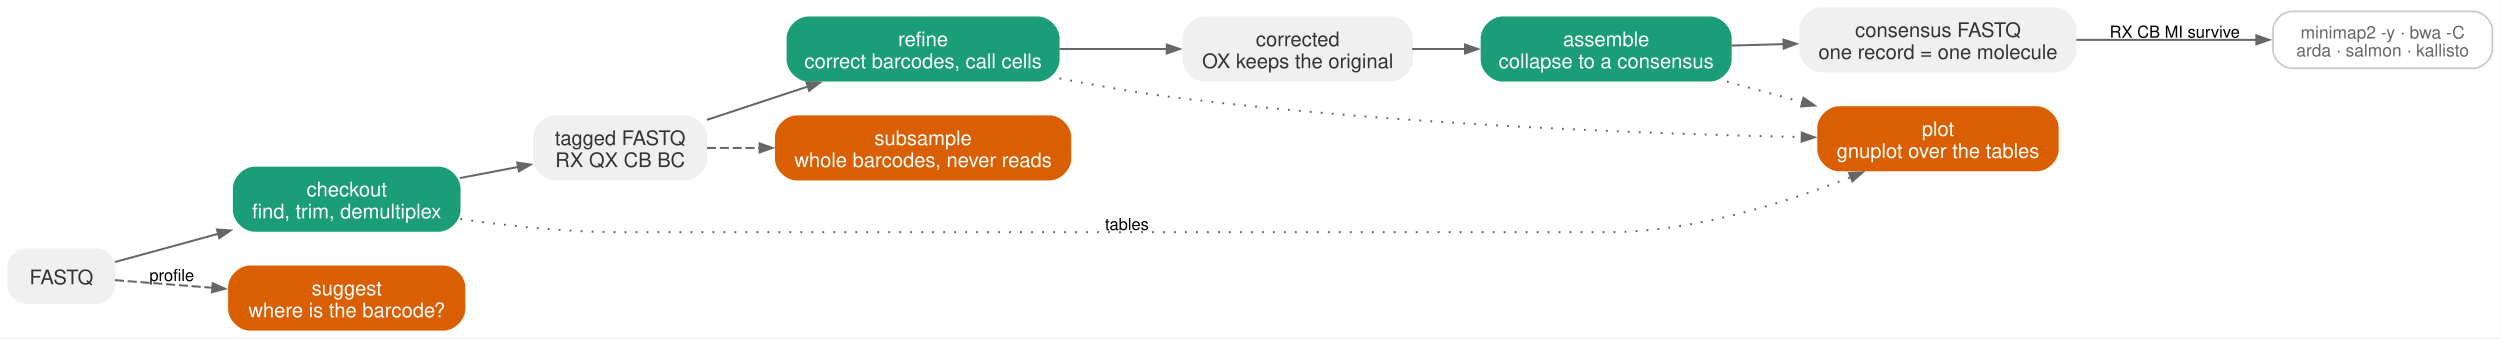
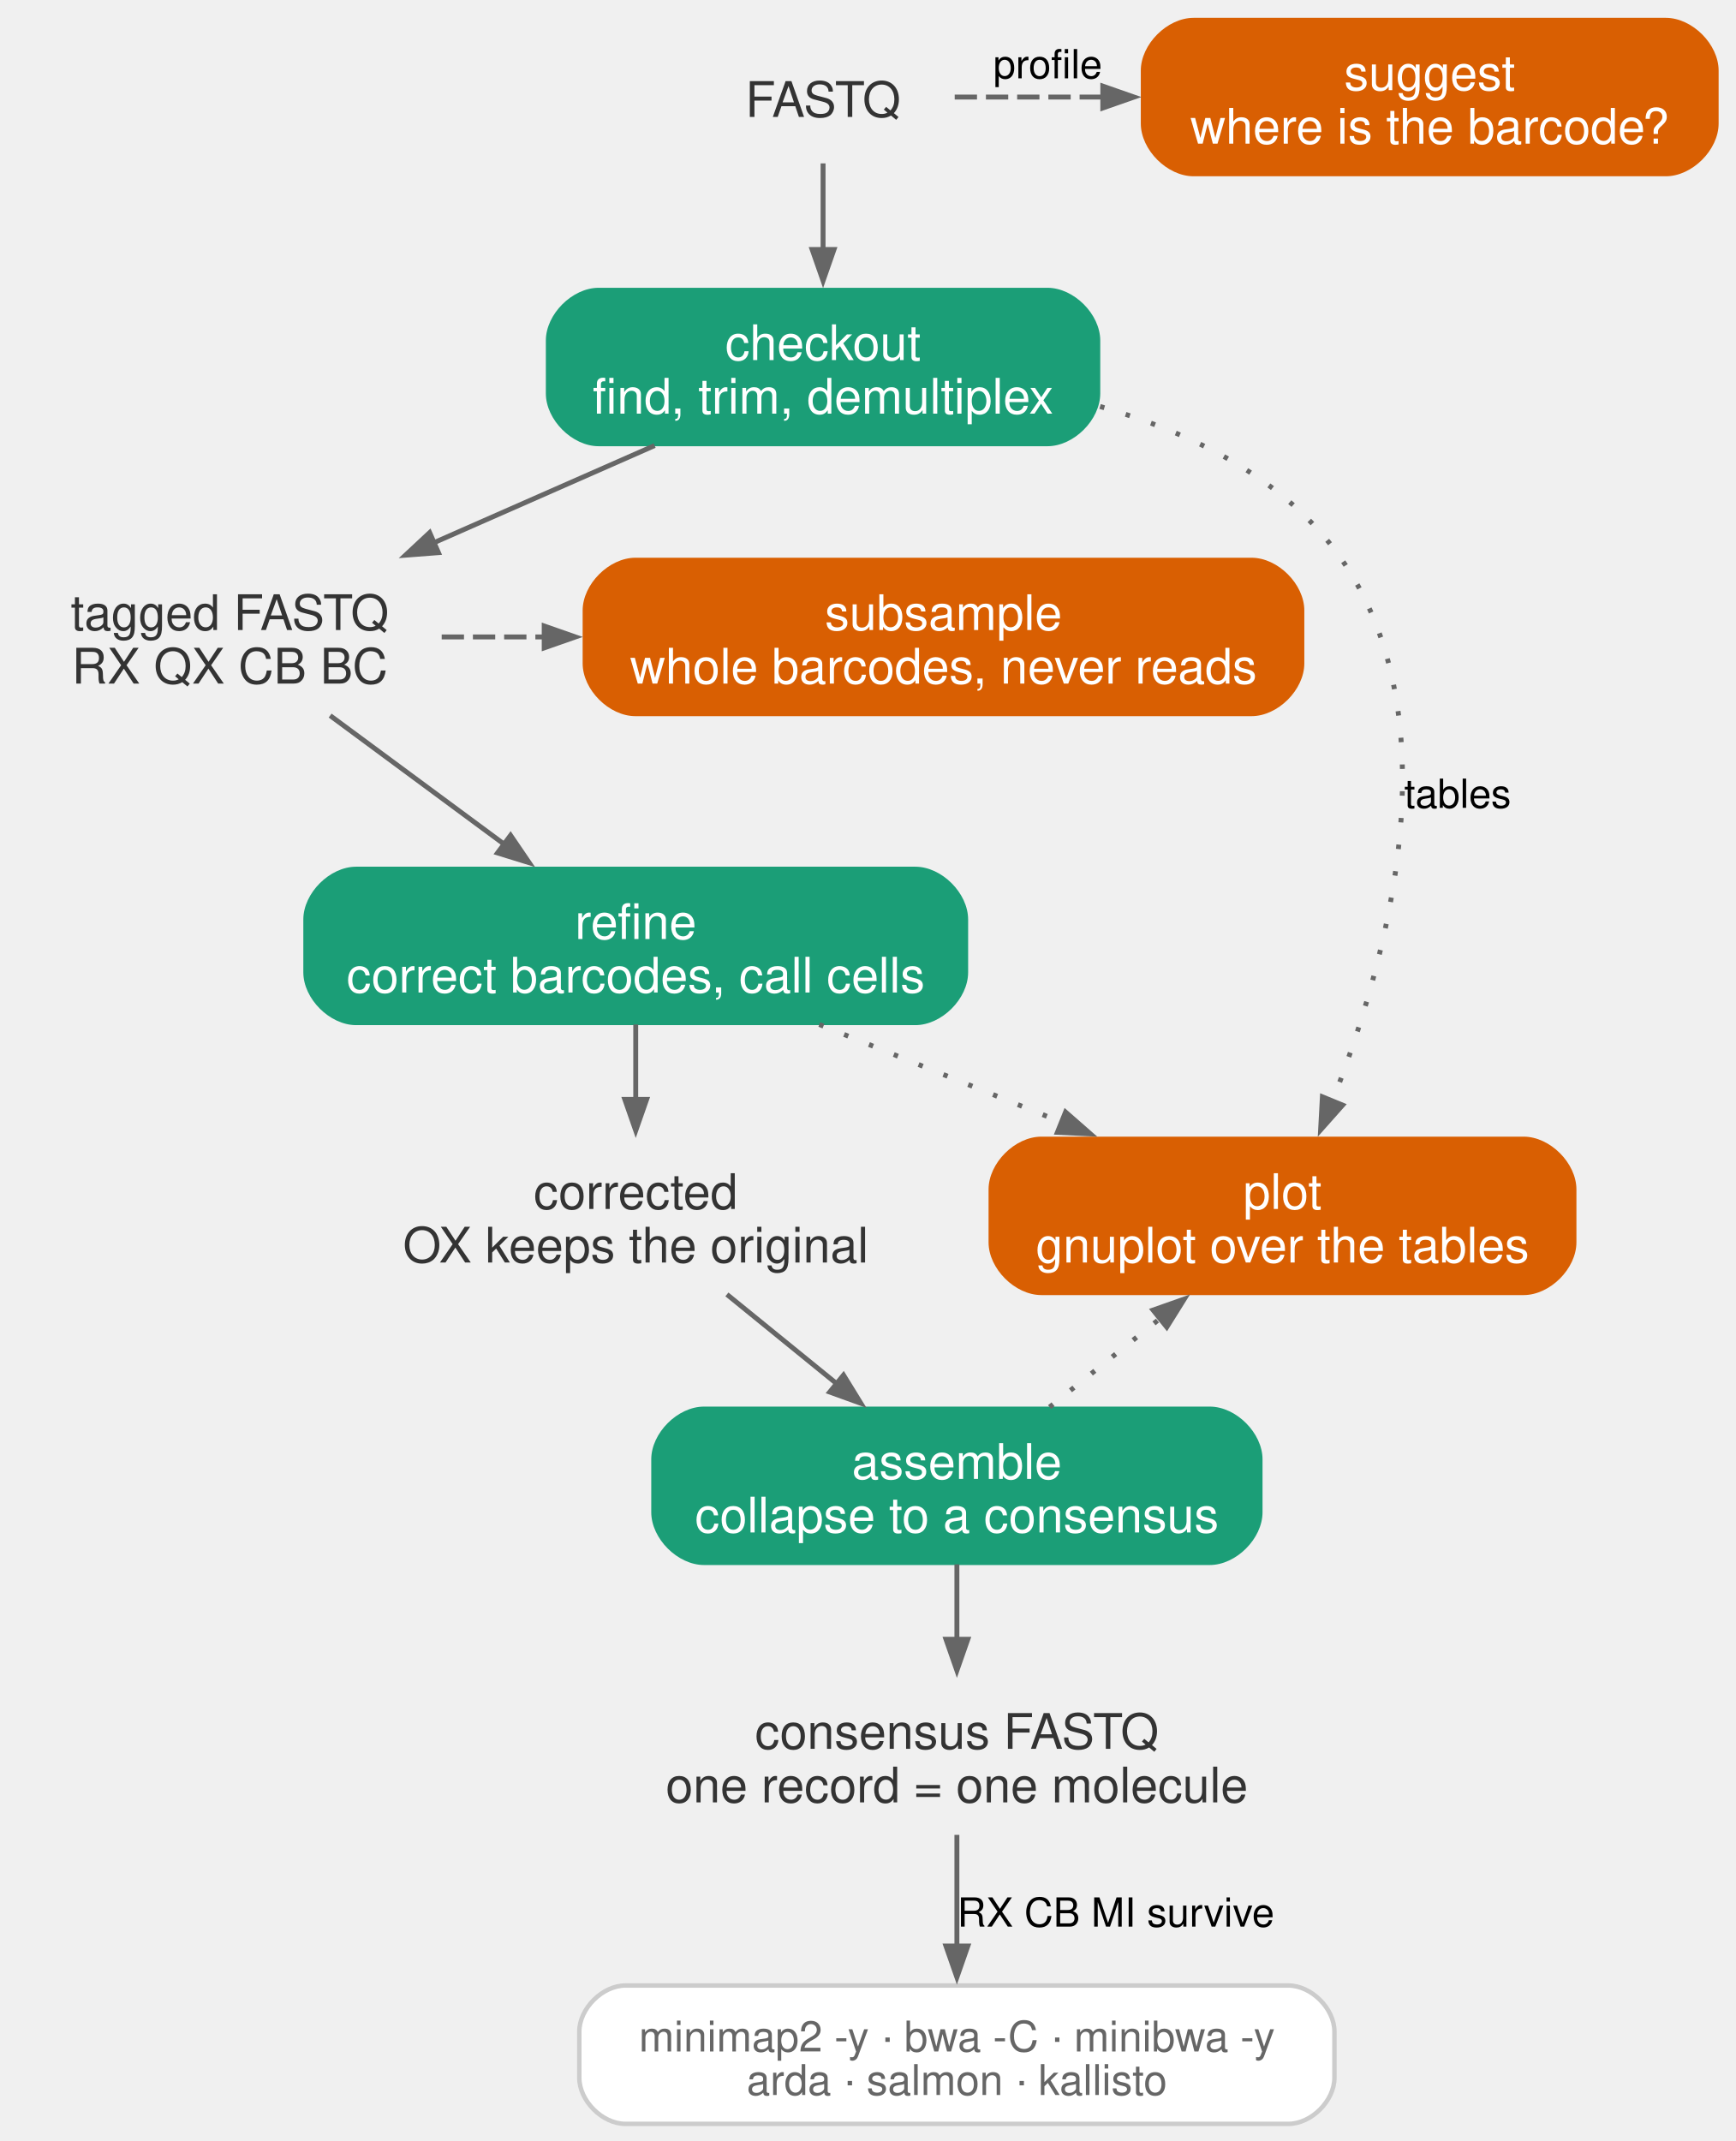
- <svg xmlns="http://www.w3.org/2000/svg" width="1365pt" height="185pt" viewBox="0.00 0.00 1365.00 185.00">
-   <g id="graph0" class="graph" transform="scale(1 1) rotate(0) translate(4 180.52)">
-     <polygon fill="white" stroke="none" points="-4,4 -4,-180.52 1360.82,-180.52 1360.82,4 -4,4" />
+ <svg xmlns="http://www.w3.org/2000/svg" width="389pt" height="480pt" viewBox="0.00 0.00 389.00 480.00">
+   <g id="graph0" class="graph" transform="scale(1 1) rotate(0) translate(4 476.16)">
    <g id="node1" class="node">
-       <path fill="#f0f0f0" stroke="black" stroke-width="0" d="M48.96,-44.88C48.96,-44.88 10.08,-44.88 10.08,-44.88 5.04,-44.88 0,-39.84 0,-34.8 0,-34.8 0,-24.72 0,-24.72 0,-19.68 5.04,-14.64 10.08,-14.64 10.08,-14.64 48.96,-14.64 48.96,-14.64 54,-14.64 59.04,-19.68 59.04,-24.72 59.04,-24.72 59.04,-34.8 59.04,-34.8 59.04,-39.84 54,-44.88 48.96,-44.88" />
-       <text xml:space="preserve" text-anchor="middle" x="29.52" y="-25.31" font-family="Helvetica,sans-Serif" font-size="11.00" fill="#333333">FASTQ</text>
+       <path fill="#f0f0f0" stroke="black" stroke-width="0" d="M199.96,-469.52C199.96,-469.52 161.08,-469.52 161.08,-469.52 156.04,-469.52 151,-464.48 151,-459.44 151,-459.44 151,-449.36 151,-449.36 151,-444.32 156.04,-439.28 161.08,-439.28 161.08,-439.28 199.96,-439.28 199.96,-439.28 205,-439.28 210.04,-444.32 210.04,-449.36 210.04,-449.36 210.04,-459.44 210.04,-459.44 210.04,-464.48 205,-469.52 199.96,-469.52" />
+       <text xml:space="preserve" text-anchor="middle" x="180.52" y="-449.95" font-family="Helvetica,sans-Serif" font-size="11.00" fill="#333333">FASTQ</text>
    </g>
    <g id="node5" class="node">
-       <path fill="#1b9e77" stroke="black" stroke-width="0" d="M235.61,-89.52C235.61,-89.52 135,-89.52 135,-89.52 129.08,-89.52 123.16,-83.6 123.16,-77.68 123.16,-77.68 123.16,-65.84 123.16,-65.84 123.16,-59.92 129.08,-54 135,-54 135,-54 235.61,-54 235.61,-54 241.53,-54 247.45,-59.92 247.45,-65.84 247.45,-65.84 247.45,-77.68 247.45,-77.68 247.45,-83.6 241.53,-89.52 235.61,-89.52" />
-       <text xml:space="preserve" text-anchor="middle" x="185.31" y="-73.31" font-family="Helvetica,sans-Serif" font-size="11.00" fill="white">checkout</text>
-       <text xml:space="preserve" text-anchor="middle" x="185.31" y="-61.31" font-family="Helvetica,sans-Serif" font-size="11.00" fill="white">find, trim, demultiplex</text>
+       <path fill="#1b9e77" stroke="black" stroke-width="0" d="M230.82,-411.64C230.82,-411.64 130.21,-411.64 130.21,-411.64 124.29,-411.64 118.37,-405.72 118.37,-399.8 118.37,-399.8 118.37,-387.96 118.37,-387.96 118.37,-382.04 124.29,-376.12 130.21,-376.12 130.21,-376.12 230.82,-376.12 230.82,-376.12 236.74,-376.12 242.66,-382.04 242.66,-387.96 242.66,-387.96 242.66,-399.8 242.66,-399.8 242.66,-405.72 236.75,-411.64 230.82,-411.64" />
+       <text xml:space="preserve" text-anchor="middle" x="180.52" y="-395.43" font-family="Helvetica,sans-Serif" font-size="11.00" fill="white">checkout</text>
+       <text xml:space="preserve" text-anchor="middle" x="180.52" y="-383.43" font-family="Helvetica,sans-Serif" font-size="11.00" fill="white">find, trim, demultiplex</text>
    </g>
    <g id="edge1" class="edge">
-       <path fill="none" stroke="#666666" stroke-width="1.1" d="M58.73,-37.46C74.66,-41.81 95.32,-47.46 115.27,-52.91" />
-       <polygon fill="#666666" stroke="#666666" stroke-width="1.1" points="114.46,-55.22 121.86,-54.7 115.75,-50.5 114.46,-55.22" />
+       <path fill="none" stroke="#666666" stroke-width="1.1" d="M180.52,-439.53C180.52,-433.64 180.52,-426.58 180.52,-419.83" />
+       <polygon fill="#666666" stroke="#666666" stroke-width="1.1" points="182.97,-420.23 180.52,-413.23 178.07,-420.23 182.97,-420.23" />
    </g>
    <g id="node8" class="node">
-       <path fill="#d95f02" stroke="black" stroke-width="0" d="M238.24,-35.52C238.24,-35.52 132.38,-35.52 132.38,-35.52 126.46,-35.52 120.54,-29.6 120.54,-23.68 120.54,-23.68 120.54,-11.84 120.54,-11.84 120.54,-5.92 126.46,0 132.38,0 132.38,0 238.24,0 238.24,0 244.16,0 250.08,-5.92 250.08,-11.84 250.08,-11.84 250.08,-23.68 250.08,-23.68 250.08,-29.6 244.16,-35.52 238.24,-35.52" />
-       <text xml:space="preserve" text-anchor="middle" x="185.31" y="-19.31" font-family="Helvetica,sans-Serif" font-size="11.00" fill="white">suggest</text>
-       <text xml:space="preserve" text-anchor="middle" x="185.31" y="-7.31" font-family="Helvetica,sans-Serif" font-size="11.00" fill="white">where is the barcode?</text>
+       <path fill="#d95f02" stroke="black" stroke-width="0" d="M369.45,-472.16C369.45,-472.16 263.59,-472.16 263.59,-472.16 257.67,-472.16 251.75,-466.24 251.75,-460.32 251.75,-460.32 251.75,-448.48 251.75,-448.48 251.75,-442.56 257.67,-436.64 263.59,-436.64 263.59,-436.64 369.45,-436.64 369.45,-436.64 375.37,-436.64 381.29,-442.56 381.29,-448.48 381.29,-448.48 381.29,-460.32 381.29,-460.32 381.29,-466.24 375.37,-472.16 369.45,-472.16" />
+       <text xml:space="preserve" text-anchor="middle" x="316.52" y="-455.95" font-family="Helvetica,sans-Serif" font-size="11.00" fill="white">suggest</text>
+       <text xml:space="preserve" text-anchor="middle" x="316.52" y="-443.95" font-family="Helvetica,sans-Serif" font-size="11.00" fill="white">where is the barcode?</text>
    </g>
    <g id="edge7" class="edge">
-       <path fill="none" stroke="#666666" stroke-width="1.1" stroke-dasharray="5,2" d="M58.73,-27.56C73.83,-26.38 93.2,-24.87 112.18,-23.39" />
-       <polygon fill="#666666" stroke="#666666" stroke-width="1.1" points="112.12,-25.85 118.9,-22.86 111.73,-20.97 112.12,-25.85" />
-       <text xml:space="preserve" text-anchor="middle" x="89.79" y="-27.08" font-family="Helvetica,sans-Serif" font-size="9.00">profile</text>
+       <path fill="none" stroke="#666666" stroke-width="1.1" stroke-dasharray="5,2" d="M210.03,-454.4C219.96,-454.4 231.53,-454.4 243.3,-454.4" />
+       <polygon fill="#666666" stroke="#666666" stroke-width="1.1" points="243.23,-456.85 250.23,-454.4 243.23,-451.95 243.23,-456.85" />
+       <text xml:space="preserve" text-anchor="middle" x="230.89" y="-458.6" font-family="Helvetica,sans-Serif" font-size="9.00">profile</text>
    </g>
    <g id="node2" class="node">
-       <path fill="#f0f0f0" stroke="black" stroke-width="0" d="M370.28,-117.52C370.28,-117.52 298.92,-117.52 298.92,-117.52 293,-117.52 287.08,-111.6 287.08,-105.68 287.08,-105.68 287.08,-93.84 287.08,-93.84 287.08,-87.92 293,-82 298.92,-82 298.92,-82 370.28,-82 370.28,-82 376.2,-82 382.12,-87.92 382.12,-93.84 382.12,-93.84 382.12,-105.68 382.12,-105.68 382.12,-111.6 376.2,-117.52 370.28,-117.52" />
-       <text xml:space="preserve" text-anchor="middle" x="334.6" y="-101.31" font-family="Helvetica,sans-Serif" font-size="11.00" fill="#333333">tagged FASTQ</text>
-       <text xml:space="preserve" text-anchor="middle" x="334.6" y="-89.31" font-family="Helvetica,sans-Serif" font-size="11.00" fill="#333333">RX QX CB BC</text>
+       <path fill="#f0f0f0" stroke="black" stroke-width="0" d="M83.2,-351.12C83.2,-351.12 11.84,-351.12 11.84,-351.12 5.92,-351.12 0,-345.2 0,-339.28 0,-339.28 0,-327.44 0,-327.44 0,-321.52 5.92,-315.6 11.84,-315.6 11.84,-315.6 83.2,-315.6 83.2,-315.6 89.12,-315.6 95.04,-321.52 95.04,-327.44 95.04,-327.44 95.04,-339.28 95.04,-339.28 95.04,-345.2 89.12,-351.12 83.2,-351.12" />
+       <text xml:space="preserve" text-anchor="middle" x="47.52" y="-334.91" font-family="Helvetica,sans-Serif" font-size="11.00" fill="#333333">tagged FASTQ</text>
+       <text xml:space="preserve" text-anchor="middle" x="47.52" y="-322.91" font-family="Helvetica,sans-Serif" font-size="11.00" fill="#333333">RX QX CB BC</text>
    </g>
    <g id="node6" class="node">
-       <path fill="#1b9e77" stroke="black" stroke-width="0" d="M562.69,-171.52C562.69,-171.52 437.33,-171.52 437.33,-171.52 431.41,-171.52 425.49,-165.6 425.49,-159.68 425.49,-159.68 425.49,-147.84 425.49,-147.84 425.49,-141.92 431.41,-136 437.33,-136 437.33,-136 562.69,-136 562.69,-136 568.61,-136 574.53,-141.92 574.53,-147.84 574.53,-147.84 574.53,-159.68 574.53,-159.68 574.53,-165.6 568.61,-171.52 562.69,-171.52" />
-       <text xml:space="preserve" text-anchor="middle" x="500.01" y="-155.31" font-family="Helvetica,sans-Serif" font-size="11.00" fill="white">refine</text>
-       <text xml:space="preserve" text-anchor="middle" x="500.01" y="-143.31" font-family="Helvetica,sans-Serif" font-size="11.00" fill="white">correct barcodes, call cells</text>
+       <path fill="#1b9e77" stroke="black" stroke-width="0" d="M201.2,-281.85C201.2,-281.85 75.84,-281.85 75.84,-281.85 69.92,-281.85 64,-275.93 64,-270.01 64,-270.01 64,-258.17 64,-258.17 64,-252.25 69.92,-246.33 75.84,-246.33 75.84,-246.33 201.2,-246.33 201.2,-246.33 207.12,-246.33 213.04,-252.25 213.04,-258.17 213.04,-258.17 213.04,-270.01 213.04,-270.01 213.04,-275.93 207.12,-281.85 201.2,-281.85" />
+       <text xml:space="preserve" text-anchor="middle" x="138.52" y="-265.64" font-family="Helvetica,sans-Serif" font-size="11.00" fill="white">refine</text>
+       <text xml:space="preserve" text-anchor="middle" x="138.52" y="-253.64" font-family="Helvetica,sans-Serif" font-size="11.00" fill="white">correct barcodes, call cells</text>
    </g>
    <g id="edge3" class="edge">
-       <path fill="none" stroke="#666666" stroke-width="1.1" d="M381.99,-115.09C399.25,-120.79 419.11,-127.35 437.51,-133.43" />
-       <polygon fill="#666666" stroke="#666666" stroke-width="1.1" points="436.3,-135.61 443.71,-135.48 437.83,-130.96 436.3,-135.61" />
+       <path fill="none" stroke="#666666" stroke-width="1.1" d="M70.01,-315.73C81.83,-307 96.45,-296.19 109.14,-286.81" />
+       <polygon fill="#666666" stroke="#666666" stroke-width="1.1" points="110.46,-288.88 114.63,-282.75 107.54,-284.94 110.46,-288.88" />
    </g>
    <g id="node10" class="node">
-       <path fill="#d95f02" stroke="black" stroke-width="0" d="M569.07,-117.52C569.07,-117.52 430.96,-117.52 430.96,-117.52 425.04,-117.52 419.12,-111.6 419.12,-105.68 419.12,-105.68 419.12,-93.84 419.12,-93.84 419.12,-87.92 425.04,-82 430.96,-82 430.96,-82 569.07,-82 569.07,-82 574.99,-82 580.91,-87.92 580.91,-93.84 580.91,-93.84 580.91,-105.68 580.91,-105.68 580.91,-111.6 574.99,-117.52 569.07,-117.52" />
-       <text xml:space="preserve" text-anchor="middle" x="500.01" y="-101.31" font-family="Helvetica,sans-Serif" font-size="11.00" fill="white">subsample</text>
-       <text xml:space="preserve" text-anchor="middle" x="500.01" y="-89.31" font-family="Helvetica,sans-Serif" font-size="11.00" fill="white">whole barcodes, never reads</text>
+       <path fill="#d95f02" stroke="black" stroke-width="0" d="M276.57,-351.12C276.57,-351.12 138.47,-351.12 138.47,-351.12 132.54,-351.12 126.62,-345.2 126.62,-339.28 126.62,-339.28 126.62,-327.44 126.62,-327.44 126.62,-321.52 132.54,-315.6 138.46,-315.6 138.46,-315.6 276.57,-315.6 276.57,-315.6 282.49,-315.6 288.41,-321.52 288.41,-327.44 288.41,-327.44 288.41,-339.28 288.41,-339.28 288.41,-345.2 282.49,-351.12 276.57,-351.12" />
+       <text xml:space="preserve" text-anchor="middle" x="207.52" y="-334.91" font-family="Helvetica,sans-Serif" font-size="11.00" fill="white">subsample</text>
+       <text xml:space="preserve" text-anchor="middle" x="207.52" y="-322.91" font-family="Helvetica,sans-Serif" font-size="11.00" fill="white">whole barcodes, never reads</text>
    </g>
    <g id="edge8" class="edge">
-       <path fill="none" stroke="#666666" stroke-width="1.1" stroke-dasharray="5,2" d="M381.99,-99.76C391.13,-99.76 401,-99.76 411,-99.76" />
-       <polygon fill="#666666" stroke="#666666" stroke-width="1.1" points="410.75,-102.21 417.75,-99.76 410.75,-97.31 410.75,-102.21" />
+       <path fill="none" stroke="#666666" stroke-width="1.1" stroke-dasharray="5,2" d="M95.02,-333.36C102.77,-333.36 110.51,-333.36 118.26,-333.36" />
+       <polygon fill="#666666" stroke="#666666" stroke-width="1.1" points="118,-335.81 125,-333.36 118,-330.91 118,-335.81" />
    </g>
    <g id="node3" class="node">
-       <path fill="#f0f0f0" stroke="black" stroke-width="0" d="M755.61,-171.52C755.61,-171.52 653.5,-171.52 653.5,-171.52 647.58,-171.52 641.66,-165.6 641.66,-159.68 641.66,-159.68 641.66,-147.84 641.66,-147.84 641.66,-141.92 647.58,-136 653.5,-136 653.5,-136 755.61,-136 755.61,-136 761.53,-136 767.45,-141.92 767.45,-147.84 767.45,-147.84 767.45,-159.68 767.45,-159.68 767.45,-165.6 761.53,-171.52 755.61,-171.52" />
-       <text xml:space="preserve" text-anchor="middle" x="704.55" y="-155.31" font-family="Helvetica,sans-Serif" font-size="11.00" fill="#333333">corrected</text>
-       <text xml:space="preserve" text-anchor="middle" x="704.55" y="-143.31" font-family="Helvetica,sans-Serif" font-size="11.00" fill="#333333">OX keeps the original</text>
+       <path fill="#f0f0f0" stroke="black" stroke-width="0" d="M189.57,-221.33C189.57,-221.33 87.46,-221.33 87.46,-221.33 81.54,-221.33 75.62,-215.41 75.62,-209.49 75.62,-209.49 75.62,-197.65 75.62,-197.65 75.62,-191.73 81.54,-185.81 87.46,-185.81 87.46,-185.81 189.57,-185.81 189.57,-185.81 195.49,-185.81 201.41,-191.73 201.41,-197.65 201.41,-197.65 201.41,-209.49 201.41,-209.49 201.41,-215.41 195.49,-221.33 189.57,-221.33" />
+       <text xml:space="preserve" text-anchor="middle" x="138.52" y="-205.12" font-family="Helvetica,sans-Serif" font-size="11.00" fill="#333333">corrected</text>
+       <text xml:space="preserve" text-anchor="middle" x="138.52" y="-193.12" font-family="Helvetica,sans-Serif" font-size="11.00" fill="#333333">OX keeps the original</text>
    </g>
    <g id="node7" class="node">
-       <path fill="#1b9e77" stroke="black" stroke-width="0" d="M929.65,-171.52C929.65,-171.52 816.29,-171.52 816.29,-171.52 810.37,-171.52 804.45,-165.6 804.45,-159.68 804.45,-159.68 804.45,-147.84 804.45,-147.84 804.45,-141.92 810.37,-136 816.29,-136 816.29,-136 929.65,-136 929.65,-136 935.57,-136 941.49,-141.92 941.49,-147.84 941.49,-147.84 941.49,-159.68 941.49,-159.68 941.49,-165.6 935.57,-171.52 929.65,-171.52" />
-       <text xml:space="preserve" text-anchor="middle" x="872.97" y="-155.31" font-family="Helvetica,sans-Serif" font-size="11.00" fill="white">assemble</text>
-       <text xml:space="preserve" text-anchor="middle" x="872.97" y="-143.31" font-family="Helvetica,sans-Serif" font-size="11.00" fill="white">collapse to a consensus</text>
+       <path fill="#1b9e77" stroke="black" stroke-width="0" d="M267.2,-160.81C267.2,-160.81 153.84,-160.81 153.84,-160.81 147.92,-160.81 142,-154.89 142,-148.97 142,-148.97 142,-137.13 142,-137.13 142,-131.21 147.92,-125.29 153.84,-125.29 153.84,-125.29 267.2,-125.29 267.2,-125.29 273.12,-125.29 279.04,-131.21 279.04,-137.13 279.04,-137.13 279.04,-148.97 279.04,-148.97 279.04,-154.89 273.12,-160.81 267.2,-160.81" />
+       <text xml:space="preserve" text-anchor="middle" x="210.52" y="-144.6" font-family="Helvetica,sans-Serif" font-size="11.00" fill="white">assemble</text>
+       <text xml:space="preserve" text-anchor="middle" x="210.52" y="-132.6" font-family="Helvetica,sans-Serif" font-size="11.00" fill="white">collapse to a consensus</text>
    </g>
    <g id="edge5" class="edge">
-       <path fill="none" stroke="#666666" stroke-width="1.1" d="M767.05,-153.76C776.5,-153.76 786.36,-153.76 796.08,-153.76" />
-       <polygon fill="#666666" stroke="#666666" stroke-width="1.1" points="795.91,-156.21 802.91,-153.76 795.91,-151.31 795.91,-156.21" />
+       <path fill="none" stroke="#666666" stroke-width="1.1" d="M158.96,-185.96C166.63,-179.73 175.46,-172.55 183.62,-165.91" />
+       <polygon fill="#666666" stroke="#666666" stroke-width="1.1" points="185.1,-167.87 188.99,-161.55 182.01,-164.07 185.1,-167.87" />
    </g>
    <g id="node4" class="node">
-       <path fill="#f0f0f0" stroke="black" stroke-width="0" d="M1117.94,-176.52C1117.94,-176.52 990.33,-176.52 990.33,-176.52 984.41,-176.52 978.49,-170.6 978.49,-164.68 978.49,-164.68 978.49,-152.84 978.49,-152.84 978.49,-146.92 984.41,-141 990.33,-141 990.33,-141 1117.94,-141 1117.94,-141 1123.86,-141 1129.78,-146.92 1129.78,-152.84 1129.78,-152.84 1129.78,-164.68 1129.78,-164.68 1129.78,-170.6 1123.86,-176.52 1117.94,-176.52" />
-       <text xml:space="preserve" text-anchor="middle" x="1054.13" y="-160.31" font-family="Helvetica,sans-Serif" font-size="11.00" fill="#333333">consensus FASTQ</text>
-       <text xml:space="preserve" text-anchor="middle" x="1054.13" y="-148.31" font-family="Helvetica,sans-Serif" font-size="11.00" fill="#333333">one record = one molecule</text>
+       <path fill="#f0f0f0" stroke="black" stroke-width="0" d="M274.32,-100.29C274.32,-100.29 146.72,-100.29 146.72,-100.29 140.79,-100.29 134.88,-94.37 134.88,-88.45 134.88,-88.45 134.88,-76.61 134.88,-76.61 134.88,-70.69 140.79,-64.77 146.72,-64.77 146.72,-64.77 274.32,-64.77 274.32,-64.77 280.24,-64.77 286.16,-70.69 286.16,-76.61 286.16,-76.61 286.16,-88.45 286.16,-88.45 286.16,-94.37 280.24,-100.29 274.32,-100.29" />
+       <text xml:space="preserve" text-anchor="middle" x="210.52" y="-84.08" font-family="Helvetica,sans-Serif" font-size="11.00" fill="#333333">consensus FASTQ</text>
+       <text xml:space="preserve" text-anchor="middle" x="210.52" y="-72.08" font-family="Helvetica,sans-Serif" font-size="11.00" fill="#333333">one record = one molecule</text>
    </g>
    <g id="node11" class="node">
-       <path fill="#ffffff" stroke="#cccccc" d="M1346.48,-174.27C1346.48,-174.27 1247.37,-174.27 1247.37,-174.27 1242.2,-174.27 1237.03,-169.1 1237.03,-163.93 1237.03,-163.93 1237.03,-153.59 1237.03,-153.59 1237.03,-148.42 1242.2,-143.25 1247.37,-143.25 1247.37,-143.25 1346.48,-143.25 1346.48,-143.25 1351.65,-143.25 1356.82,-148.42 1356.82,-153.59 1356.82,-153.59 1356.82,-163.93 1356.82,-163.93 1356.82,-169.1 1351.65,-174.27 1346.48,-174.27" />
-       <text xml:space="preserve" text-anchor="middle" x="1296.92" y="-159.48" font-family="Helvetica,sans-Serif" font-size="9.50" fill="#666666">minimap2 -y · bwa -C</text>
-       <text xml:space="preserve" text-anchor="middle" x="1296.92" y="-149.73" font-family="Helvetica,sans-Serif" font-size="9.50" fill="#666666">arda · salmon · kallisto</text>
+       <path fill="#ffffff" stroke="#cccccc" d="M284.82,-31.02C284.82,-31.02 136.22,-31.02 136.22,-31.02 131.05,-31.02 125.87,-25.85 125.87,-20.68 125.87,-20.68 125.87,-10.34 125.87,-10.34 125.87,-5.17 131.04,0 136.21,0 136.21,0 284.82,0 284.82,0 289.99,0 295.16,-5.17 295.16,-10.34 295.16,-10.34 295.16,-20.68 295.16,-20.68 295.16,-25.85 289.99,-31.02 284.82,-31.02" />
+       <text xml:space="preserve" text-anchor="middle" x="210.52" y="-16.23" font-family="Helvetica,sans-Serif" font-size="9.50" fill="#666666">minimap2 -y · bwa -C · minibwa -y</text>
+       <text xml:space="preserve" text-anchor="middle" x="210.52" y="-6.48" font-family="Helvetica,sans-Serif" font-size="9.50" fill="#666666">arda · salmon · kallisto</text>
    </g>
    <g id="edge12" class="edge">
-       <path fill="none" stroke="#666666" stroke-width="1.1" d="M1129.67,-158.76C1161.11,-158.76 1197.45,-158.76 1228.12,-158.76" />
-       <polygon fill="#666666" stroke="#666666" stroke-width="1.1" points="1227.95,-161.21 1234.95,-158.76 1227.95,-156.31 1227.95,-161.21" />
-       <text xml:space="preserve" text-anchor="middle" x="1183.4" y="-159.96" font-family="Helvetica,sans-Serif" font-size="9.00">RX CB MI survive</text>
+       <path fill="none" stroke="#666666" stroke-width="1.1" d="M210.52,-64.79C210.52,-57.16 210.52,-48.01 210.52,-39.73" />
+       <polygon fill="#666666" stroke="#666666" stroke-width="1.1" points="212.97,-39.87 210.52,-32.87 208.07,-39.87 212.97,-39.87" />
+       <text xml:space="preserve" text-anchor="middle" x="246.14" y="-44.22" font-family="Helvetica,sans-Serif" font-size="9.00">RX CB MI survive</text>
    </g>
    <g id="edge2" class="edge">
-       <path fill="none" stroke="#666666" stroke-width="1.1" d="M247.07,-83.31C257.7,-85.33 268.7,-87.42 279.14,-89.41" />
-       <polygon fill="#666666" stroke="#666666" stroke-width="1.1" points="278.41,-91.76 285.75,-90.66 279.33,-86.95 278.41,-91.76" />
+       <path fill="none" stroke="#666666" stroke-width="1.1" d="M142.76,-376.27C127.32,-369.47 109.32,-361.55 93.14,-354.43" />
+       <polygon fill="#666666" stroke="#666666" stroke-width="1.1" points="94.29,-352.26 86.9,-351.69 92.32,-356.75 94.29,-352.26" />
    </g>
    <g id="node9" class="node">
-       <path fill="#d95f02" stroke="black" stroke-width="0" d="M1108.19,-122.52C1108.19,-122.52 1000.08,-122.52 1000.08,-122.52 994.16,-122.52 988.24,-116.6 988.24,-110.68 988.24,-110.68 988.24,-98.84 988.24,-98.84 988.24,-92.92 994.16,-87 1000.08,-87 1000.08,-87 1108.19,-87 1108.19,-87 1114.11,-87 1120.03,-92.92 1120.03,-98.84 1120.03,-98.84 1120.03,-110.68 1120.03,-110.68 1120.03,-116.6 1114.11,-122.52 1108.19,-122.52" />
-       <text xml:space="preserve" text-anchor="middle" x="1054.13" y="-106.31" font-family="Helvetica,sans-Serif" font-size="11.00" fill="white">plot</text>
-       <text xml:space="preserve" text-anchor="middle" x="1054.13" y="-94.31" font-family="Helvetica,sans-Serif" font-size="11.00" fill="white">gnuplot over the tables</text>
+       <path fill="#d95f02" stroke="black" stroke-width="0" d="M337.57,-221.33C337.57,-221.33 229.47,-221.33 229.47,-221.33 223.54,-221.33 217.62,-215.41 217.62,-209.49 217.62,-209.49 217.62,-197.65 217.62,-197.65 217.62,-191.73 223.54,-185.81 229.47,-185.81 229.47,-185.81 337.57,-185.81 337.57,-185.81 343.49,-185.81 349.41,-191.73 349.41,-197.65 349.41,-197.65 349.41,-209.49 349.41,-209.49 349.41,-215.41 343.49,-221.33 337.57,-221.33" />
+       <text xml:space="preserve" text-anchor="middle" x="283.52" y="-205.12" font-family="Helvetica,sans-Serif" font-size="11.00" fill="white">plot</text>
+       <text xml:space="preserve" text-anchor="middle" x="283.52" y="-193.12" font-family="Helvetica,sans-Serif" font-size="11.00" fill="white">gnuplot over the tables</text>
    </g>
    <g id="edge9" class="edge">
-       <path fill="none" stroke="#666666" stroke-width="1.1" stroke-dasharray="1,5" d="M247.38,-60.93C273.8,-57.11 305.13,-53.76 333.6,-53.76 333.6,-53.76 333.6,-53.76 873.97,-53.76 920.42,-53.76 971.15,-69.82 1006.73,-83.91" />
-       <polygon fill="#666666" stroke="#666666" stroke-width="1.1" points="1005.59,-86.09 1013,-86.44 1007.42,-81.55 1005.59,-86.09" />
-       <text xml:space="preserve" text-anchor="middle" x="611.28" y="-54.96" font-family="Helvetica,sans-Serif" font-size="9.00">tables</text>
+       <path fill="none" stroke="#666666" stroke-width="1.1" stroke-dasharray="1,5" d="M242.62,-385.03C263.21,-379.14 284.03,-368.89 296.52,-351.12 322,-314.86 306.97,-260.44 294.64,-229.13" />
+       <polygon fill="#666666" stroke="#666666" stroke-width="1.1" points="296.99,-228.4 292.06,-222.85 292.46,-230.26 296.99,-228.4" />
+       <text xml:space="preserve" text-anchor="middle" x="322.79" y="-295.05" font-family="Helvetica,sans-Serif" font-size="9.00">tables</text>
    </g>
    <g id="edge4" class="edge">
-       <path fill="none" stroke="#666666" stroke-width="1.1" d="M574.42,-153.76C593.57,-153.76 614.15,-153.76 633.14,-153.76" />
-       <polygon fill="#666666" stroke="#666666" stroke-width="1.1" points="633.07,-156.21 640.07,-153.76 633.07,-151.31 633.07,-156.21" />
+       <path fill="none" stroke="#666666" stroke-width="1.1" d="M138.52,-246.48C138.52,-241.24 138.52,-235.34 138.52,-229.65" />
+       <polygon fill="#666666" stroke="#666666" stroke-width="1.1" points="140.97,-229.69 138.52,-222.69 136.07,-229.69 140.97,-229.69" />
    </g>
    <g id="edge10" class="edge">
-       <path fill="none" stroke="#666666" stroke-width="1.1" stroke-dasharray="1,5" d="M574.44,-137.71C596,-133.52 619.69,-129.44 641.66,-126.76 759.45,-112.37 897.36,-107.39 979.85,-105.67" />
-       <polygon fill="#666666" stroke="#666666" stroke-width="1.1" points="979.78,-108.12 986.73,-105.53 979.69,-103.22 979.78,-108.12" />
+       <path fill="none" stroke="#666666" stroke-width="1.1" stroke-dasharray="1,5" d="M179.68,-246.48C196.6,-239.65 216.34,-231.68 234.03,-224.54" />
+       <polygon fill="#666666" stroke="#666666" stroke-width="1.1" points="234.88,-226.84 240.46,-221.95 233.05,-222.3 234.88,-226.84" />
    </g>
    <g id="edge6" class="edge">
-       <path fill="none" stroke="#666666" stroke-width="1.1" d="M941.45,-155.64C950.81,-155.9 960.51,-156.18 970.11,-156.44" />
-       <polygon fill="#666666" stroke="#666666" stroke-width="1.1" points="969.79,-158.88 976.85,-156.63 969.92,-153.99 969.79,-158.88" />
+       <path fill="none" stroke="#666666" stroke-width="1.1" d="M210.52,-125.44C210.52,-120.2 210.52,-114.3 210.52,-108.61" />
+       <polygon fill="#666666" stroke="#666666" stroke-width="1.1" points="212.97,-108.65 210.52,-101.65 208.07,-108.65 212.97,-108.65" />
    </g>
    <g id="edge11" class="edge">
-       <path fill="none" stroke="#666666" stroke-width="1.1" stroke-dasharray="1,5" d="M938.91,-136C952.38,-132.31 966.67,-128.41 980.41,-124.65" />
-       <polygon fill="#666666" stroke="#666666" stroke-width="1.1" points="980.71,-127.11 986.81,-122.9 979.42,-122.38 980.71,-127.11" />
+       <path fill="none" stroke="#666666" stroke-width="1.1" stroke-dasharray="1,5" d="M231.3,-160.7C239.01,-166.89 247.88,-174 256.09,-180.58" />
+       <polygon fill="#666666" stroke="#666666" stroke-width="1.1" points="254.5,-182.45 261.5,-184.92 257.57,-178.63 254.5,-182.45" />
    </g>
  </g>
</svg>
